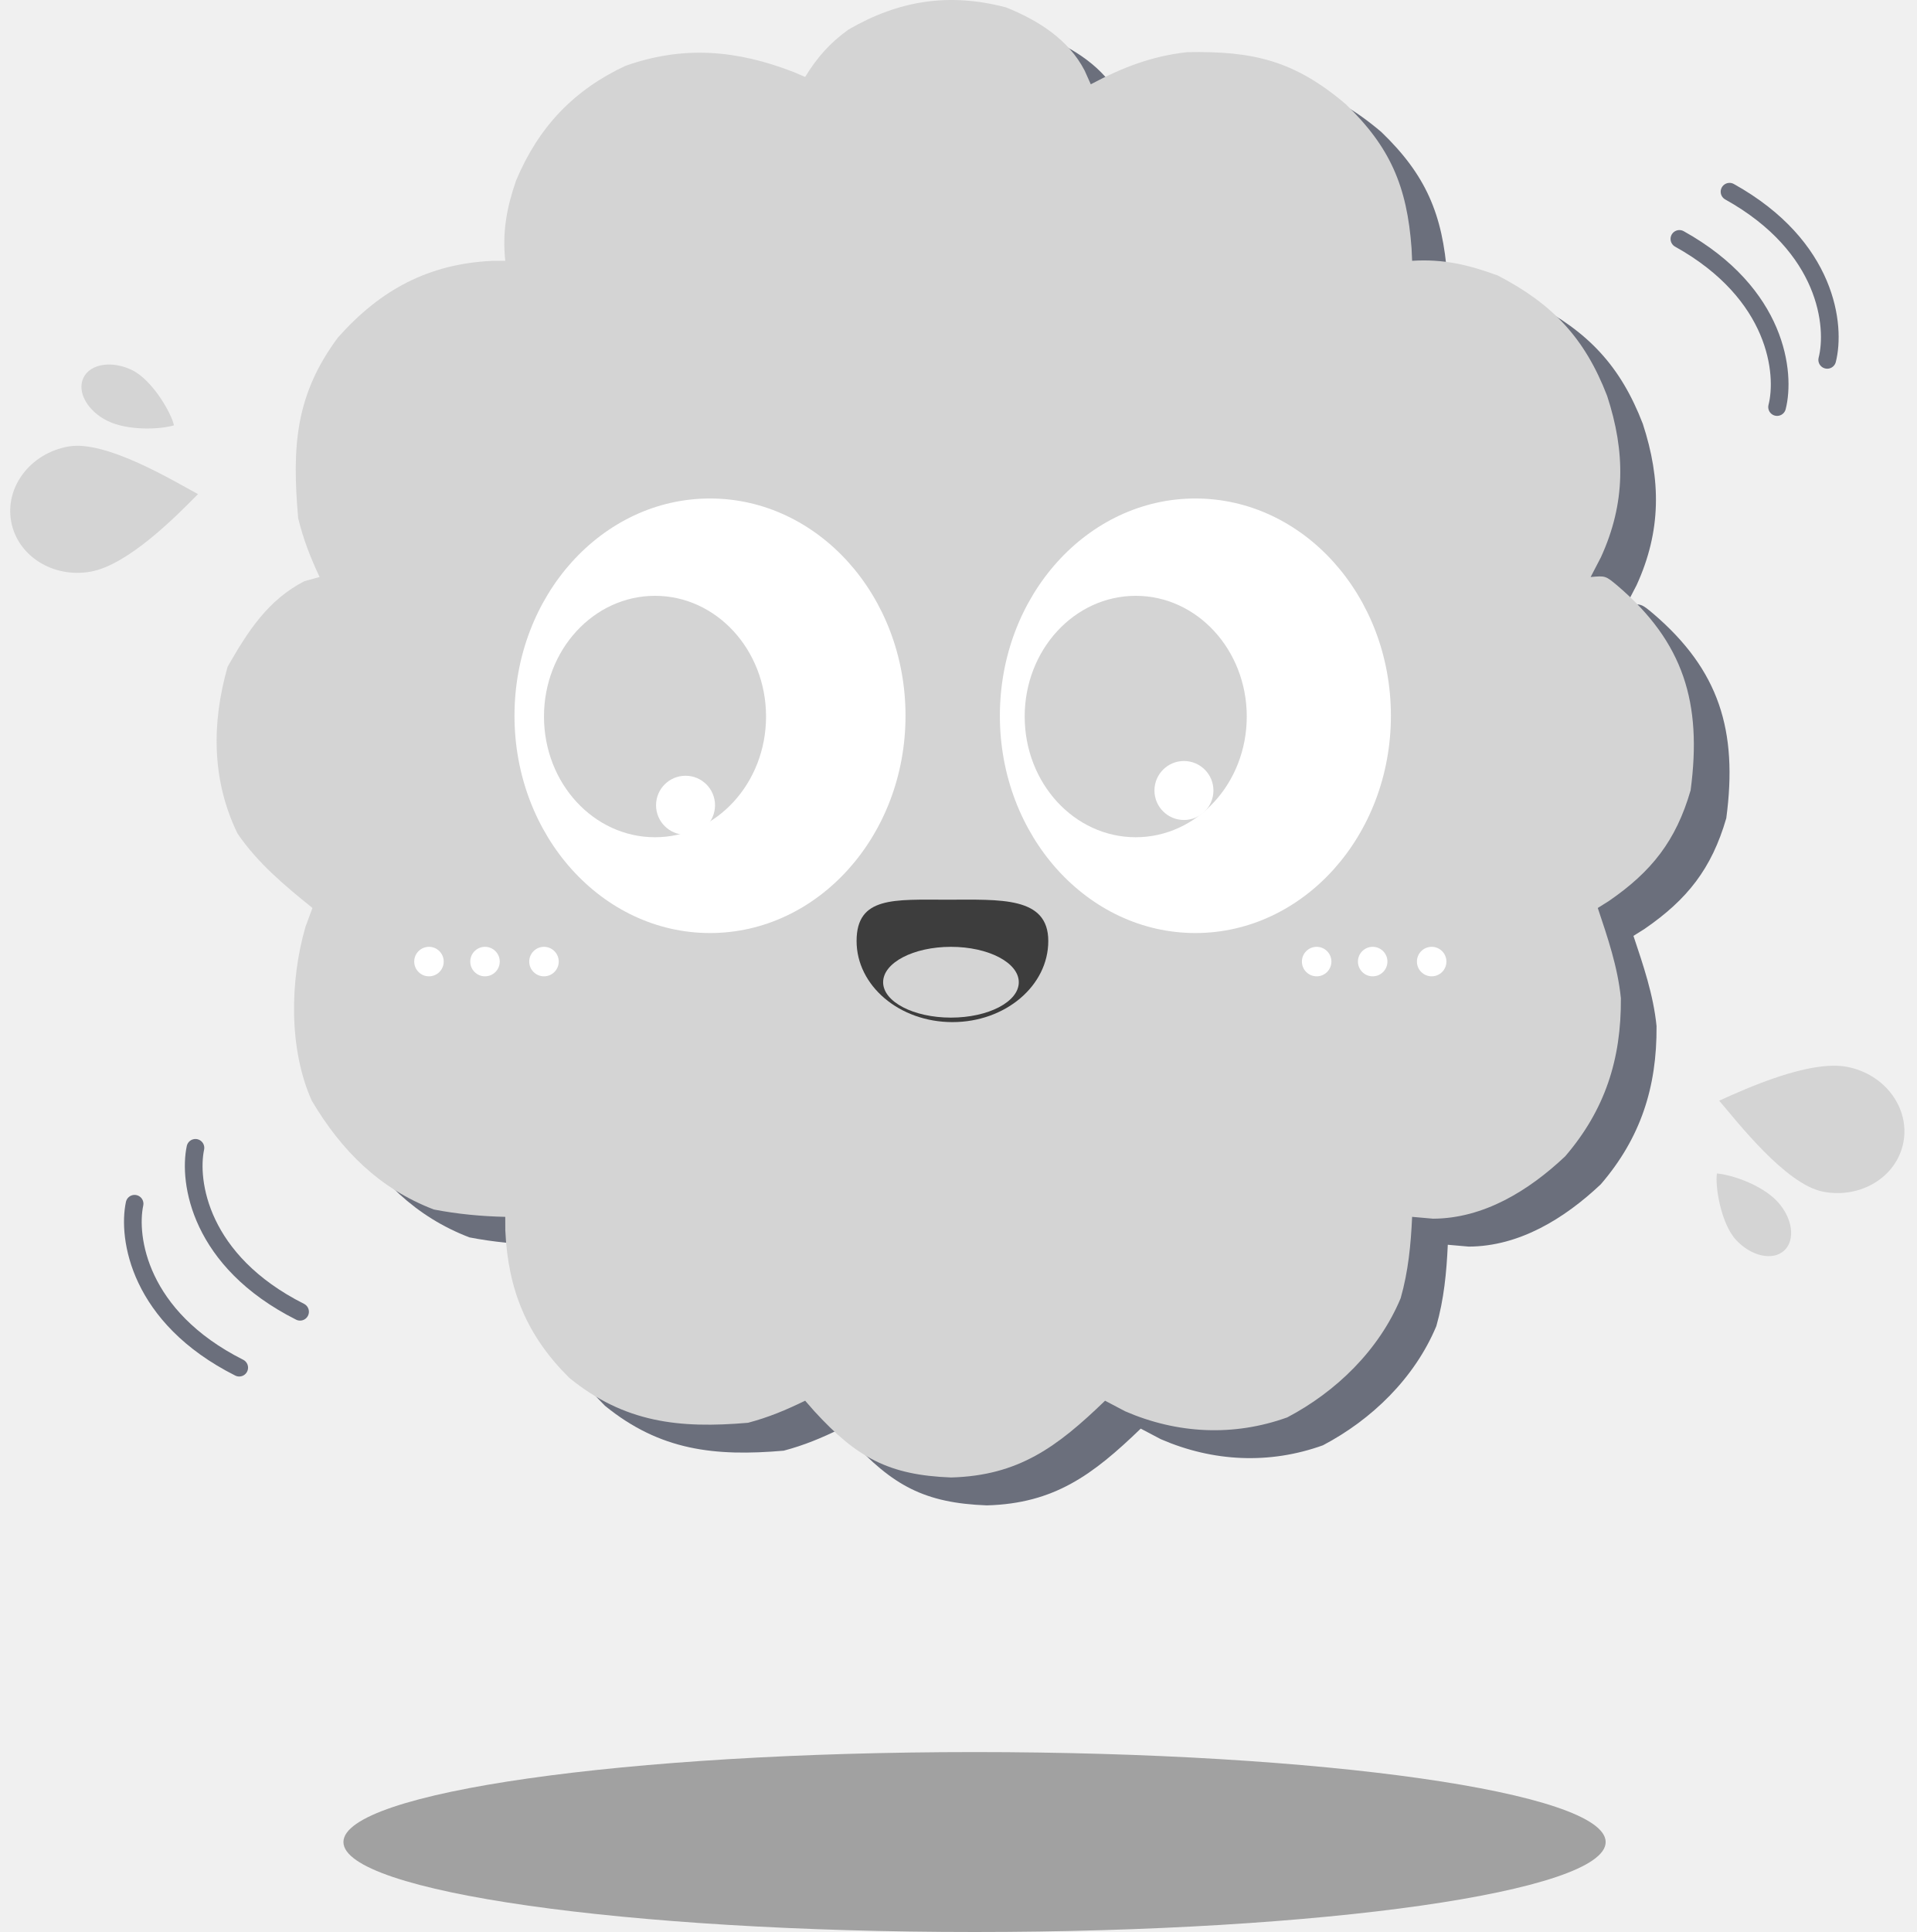
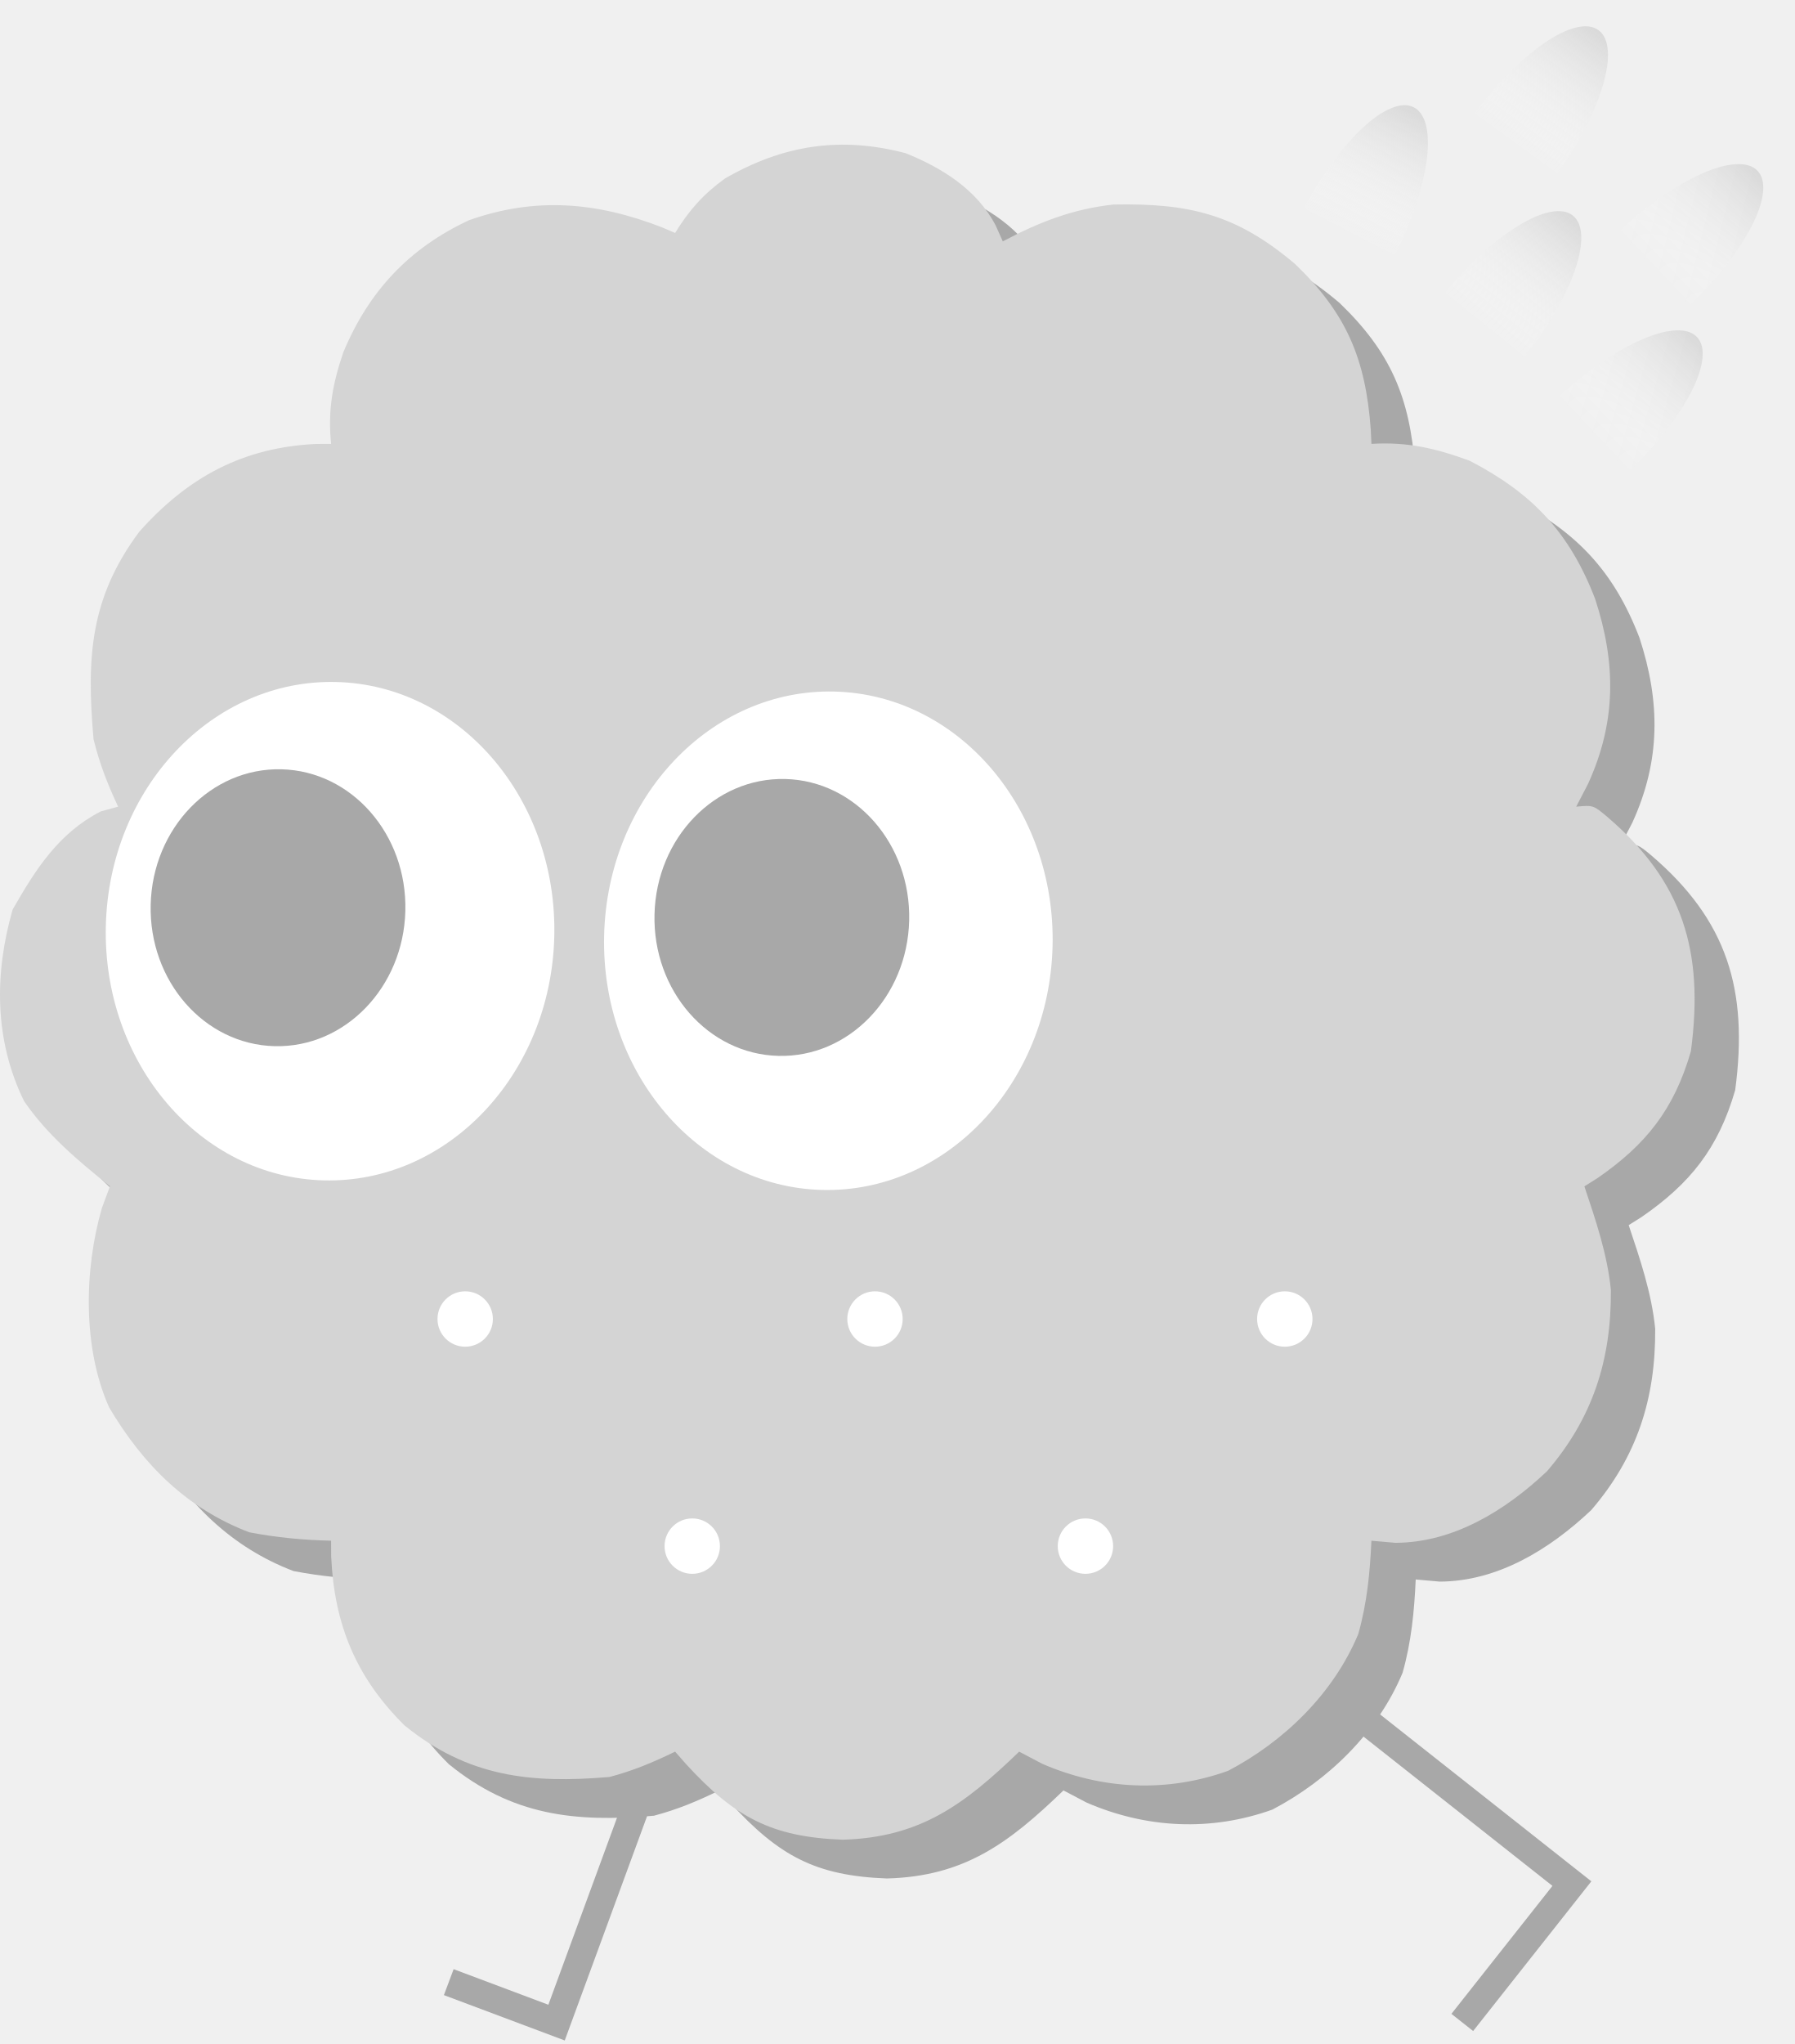
- <svg xmlns="http://www.w3.org/2000/svg" width="650" height="655" viewBox="0 0 650 655" fill="none">
-   <path d="M569.454 81C602.866 99.612 605.459 126.755 602.578 138" stroke="#6B6F7C" stroke-width="6" stroke-linecap="round" />
-   <path d="M586.454 65C619.866 83.612 622.459 110.755 619.578 122" stroke="#6B6F7C" stroke-width="6" stroke-linecap="round" />
-   <path d="M101.744 444.719C67.584 427.517 63.861 400.506 66.27 389.151" stroke="#6B6F7C" stroke-width="6" stroke-linecap="round" />
-   <path d="M81.109 463.672C46.949 446.47 43.227 419.459 45.635 408.104" stroke="#6B6F7C" stroke-width="6" stroke-linecap="round" />
-   <path d="M560.665 208.121C556.504 204.627 556.505 204.626 551.454 205.09C552.603 202.878 553.752 200.669 554.936 198.39C563.342 180.038 563.271 162.696 557.052 143.693C549.444 123.929 538.425 112.454 519.978 102.866C509.976 99.2 501.534 97.216 490.923 97.878C490.86 96.49 490.798 95.101 490.734 93.671C489.215 72.621 483.449 59.233 468.373 44.74C450.99 29.997 437.082 26.723 414.735 27.142C402.684 28.444 392.673 32.347 381.964 38.039C380.93 35.73 380.929 35.73 379.873 33.374C374.352 22.725 363.996 16.307 353.247 11.976C334.002 6.913 316.969 9.535 299.81 19.476C293.546 23.98 289.173 28.893 285.11 35.547C283.846 35.007 282.583 34.466 281.28 33.91C262.006 26.402 243.827 24.805 224.124 31.806C206.595 40.014 194.659 52.574 187.05 70.763C183.881 80.038 182.405 87.969 183.418 97.878C181.217 97.888 181.215 97.888 178.971 97.897C157.536 98.916 141.169 107.571 126.669 123.903C112.189 143.418 111.091 160.895 113.2 185.144C114.997 192.452 117.281 198.262 120.464 205.09C118.766 205.553 117.069 206.017 115.319 206.493C102.969 212.853 96.176 223.421 89.288 235.479C83.824 254.546 83.87 274.093 92.648 292.074C99.543 302.155 108.678 309.726 118.043 317.289C116.868 320.461 116.866 320.461 115.668 323.697C110.408 341.915 109.946 365.032 117.807 382.611C127.89 399.647 140.868 412.51 159.203 419.514C167.29 421.072 175.199 421.815 183.418 422.008C183.423 423.519 183.431 425.029 183.438 426.586C184.344 446.83 190.814 462.409 205.124 476.588C223.813 491.806 242.409 493.834 265.742 491.821C272.779 489.951 278.503 487.541 285.11 484.339C286.138 485.513 287.167 486.686 288.224 487.896C302.693 503.711 313.528 509.564 334.599 510.364C357.452 509.744 370.547 500.036 386.805 484.339C389.052 485.523 391.3 486.705 393.615 487.925C411.308 495.602 430.436 496.523 448.577 489.998C465.064 481.336 479.67 467.249 487.035 449.59C489.619 440.526 490.5 431.419 490.923 422.008C493.27 422.214 495.615 422.42 498.033 422.631C515.149 422.561 530.459 413.15 542.809 401.497C556.27 385.843 561.862 368.658 561.708 347.88C560.645 337.283 557.229 327.323 553.875 317.289C555.132 316.498 556.393 315.708 557.689 314.892C572.048 304.999 580.379 294.582 585.354 277.396C589.311 247.683 582.942 227.207 560.665 208.121Z" fill="#6B6F7C" />
-   <path d="M548.57 198.66C544.408 195.166 544.41 195.166 539.359 195.629C540.507 193.417 541.657 191.208 542.84 188.929C551.246 170.577 551.175 153.235 544.957 134.232C537.348 114.468 526.329 102.993 507.883 93.405C497.88 89.739 489.438 87.755 478.827 88.417C478.765 87.029 478.703 85.641 478.638 84.21C477.119 63.16 471.354 49.772 456.278 35.279C438.895 20.537 424.986 17.262 402.639 17.681C390.588 18.983 380.577 22.886 369.868 28.578C368.834 26.269 368.833 26.269 367.778 23.913C362.256 13.264 351.9 6.846 341.152 2.515C321.906 -2.548 304.873 0.074 287.715 10.015C281.45 14.519 277.077 19.432 273.014 26.086C271.751 25.546 270.487 25.005 269.184 24.449C249.911 16.941 231.731 15.344 212.029 22.345C194.499 30.552 182.563 43.113 174.955 61.302C171.786 70.578 170.309 78.508 171.323 88.417C169.121 88.427 169.12 88.427 166.876 88.437C145.44 89.455 129.073 98.11 114.573 114.442C100.093 133.957 98.996 151.434 101.104 175.683C102.901 182.991 105.186 188.801 108.368 195.629C106.67 196.092 104.974 196.556 103.224 197.032C90.873 203.392 84.081 213.96 77.192 226.018C71.728 245.085 71.774 264.632 80.553 282.613C87.448 292.694 96.583 300.265 105.948 307.828C104.772 311 104.77 311 103.572 314.236C98.313 332.454 97.85 355.571 105.711 373.15C115.795 390.186 128.772 403.049 147.108 410.053C155.194 411.611 163.104 412.354 171.323 412.547C171.328 414.058 171.335 415.568 171.342 417.125C172.249 437.369 178.718 452.948 193.028 467.127C211.717 482.346 230.313 484.373 253.646 482.36C260.683 480.49 266.408 478.08 273.014 474.878C274.042 476.052 275.071 477.226 276.128 478.435C290.597 494.25 301.432 500.103 322.503 500.903C345.356 500.283 358.451 490.575 374.709 474.878C376.956 476.062 379.204 477.244 381.519 478.464C399.213 486.141 418.34 487.062 436.481 480.537C452.968 471.875 467.575 457.788 474.939 440.129C477.523 431.065 478.404 421.958 478.827 412.547C481.174 412.753 483.519 412.959 485.938 413.17C503.053 413.1 518.364 403.689 530.714 392.036C544.175 376.382 549.766 359.197 549.612 338.42C548.549 327.822 545.133 317.862 541.779 307.828C543.037 307.037 544.297 306.247 545.593 305.431C559.952 295.538 568.283 285.122 573.258 267.935C577.215 238.222 570.847 217.746 548.57 198.66Z" fill="#D4D4D4" />
-   <path d="M240.751 316.324C277.365 316.324 307.046 283.345 307.046 242.662C307.046 201.98 277.365 169 240.751 169C204.136 169 174.455 201.98 174.455 242.662C174.455 283.345 204.136 316.324 240.751 316.324Z" fill="white" />
-   <path d="M405.336 316.324C441.951 316.324 471.632 283.345 471.632 242.662C471.632 201.98 441.951 169 405.336 169C368.722 169 339.04 201.98 339.04 242.662C339.04 283.345 368.722 316.324 405.336 316.324Z" fill="white" />
-   <path d="M222.104 283.847C242.897 283.847 259.754 265.525 259.754 242.923C259.754 220.322 242.897 202 222.104 202C201.311 202 184.455 220.322 184.455 242.923C184.455 265.525 201.311 283.847 222.104 283.847Z" fill="#D4D4D4" />
-   <path d="M385.104 283.847C405.897 283.847 422.754 265.525 422.754 242.923C422.754 220.322 405.897 202 385.104 202C364.311 202 347.454 220.322 347.454 242.923C347.454 265.525 364.311 283.847 385.104 283.847Z" fill="#D4D4D4" />
-   <path d="M446.454 331C449.216 331 451.454 328.761 451.454 326C451.454 323.239 449.216 321 446.454 321C443.693 321 441.454 323.239 441.454 326C441.454 328.761 443.693 331 446.454 331Z" fill="white" />
-   <path d="M465.454 331C468.216 331 470.454 328.761 470.454 326C470.454 323.239 468.216 321 465.454 321C462.693 321 460.454 323.239 460.454 326C460.454 328.761 462.693 331 465.454 331Z" fill="white" />
-   <path d="M485.454 331C488.216 331 490.454 328.761 490.454 326C490.454 323.239 488.216 321 485.454 321C482.693 321 480.454 323.239 480.454 326C480.454 328.761 482.693 331 485.454 331Z" fill="white" />
-   <path d="M145.455 331C148.216 331 150.455 328.761 150.455 326C150.455 323.239 148.216 321 145.455 321C142.693 321 140.455 323.239 140.455 326C140.455 328.761 142.693 331 145.455 331Z" fill="white" />
-   <path d="M164.455 331C167.216 331 169.455 328.761 169.455 326C169.455 323.239 167.216 321 164.455 321C161.693 321 159.455 323.239 159.455 326C159.455 328.761 161.693 331 164.455 331Z" fill="white" />
-   <path d="M184.455 331C187.216 331 189.455 328.761 189.455 326C189.455 323.239 187.216 321 184.455 321C181.693 321 179.455 323.239 179.455 326C179.455 328.761 181.693 331 184.455 331Z" fill="white" />
-   <ellipse cx="330.454" cy="624.5" rx="214" ry="30.5" fill="#A1A1A1" />
-   <circle cx="401.454" cy="268" r="10" fill="white" />
-   <circle cx="232.454" cy="273" r="10" fill="white" />
-   <path d="M355.454 319.023C355.454 334.211 340.904 346.523 322.954 346.523C305.005 346.523 290.454 334.211 290.454 319.023C290.454 303.836 303.254 305.022 321.204 305.022C339.153 305.022 355.454 303.836 355.454 319.023Z" fill="#3D3D3D" />
-   <ellipse cx="322.454" cy="333" rx="23" ry="12" fill="#D4D4D4" />
-   <path d="M626.386 361.707C639.152 364.184 647.663 375.662 645.396 387.345C643.129 399.027 630.943 406.489 618.177 404.012C605.411 401.535 588.84 379.986 582.945 373.161C592.135 369.005 613.619 359.229 626.386 361.707Z" fill="#D4D4D4" />
-   <path d="M602.712 407.388C607.854 412.961 608.877 420.382 604.996 423.964C601.114 427.546 593.799 425.933 588.656 420.36C583.513 414.788 581.503 402.079 582.183 397.84C587.481 398.31 597.569 401.816 602.712 407.388Z" fill="#D4D4D4" />
-   <path d="M30.717 193.809C17.913 196.082 5.847 188.427 3.767 176.71C1.686 164.993 10.38 153.651 23.184 151.378C35.988 149.105 59.192 163.265 67.145 167.517C60.061 174.696 43.521 191.536 30.717 193.809Z" fill="#D4D4D4" />
-   <path d="M36.404 142.672C29.603 139.318 25.983 132.76 28.319 128.022C30.655 123.285 38.062 122.164 44.863 125.517C51.664 128.871 58.104 140.009 58.993 144.21C53.879 145.674 43.206 146.025 36.404 142.672Z" fill="#D4D4D4" />
+ <svg xmlns="http://www.w3.org/2000/svg" width="324" height="369" viewBox="0 0 324 369" fill="none">
+   <path fill-rule="evenodd" clip-rule="evenodd" d="M99.021 361.913L81.913 355.493L80.156 360.174L101.978 368.364L140.248 264.132L135.554 262.409L99.021 361.913Z" fill="#A8A8A8" />
+   <path fill-rule="evenodd" clip-rule="evenodd" d="M280.332 340.457L262.086 363.557L266.009 366.657L287.355 339.633L214.769 282.297L211.669 286.22L280.332 340.457Z" fill="#A8A8A8" />
+   <path d="M298.246 154.48C295.704 152.346 295.705 152.345 292.619 152.628C293.321 151.277 294.023 149.927 294.746 148.535C299.882 137.324 299.838 126.73 296.039 115.121C291.391 103.047 284.66 96.037 273.391 90.18C267.28 87.94 262.123 86.728 255.641 87.133C255.603 86.285 255.565 85.437 255.526 84.563C254.598 71.703 251.075 63.525 241.866 54.671C231.246 45.665 222.75 43.665 209.098 43.92C201.736 44.716 195.62 47.1 189.078 50.577C188.446 49.167 188.446 49.167 187.801 47.728C184.428 41.222 178.101 37.301 171.535 34.656C159.778 31.562 149.373 33.164 138.891 39.238C135.064 41.989 132.392 44.99 129.91 49.055C129.138 48.725 128.367 48.395 127.571 48.055C115.797 43.468 104.691 42.493 92.655 46.77C81.946 51.784 74.654 59.457 70.006 70.569C68.07 76.235 67.168 81.079 67.787 87.133C66.442 87.139 66.442 87.139 65.071 87.145C51.976 87.767 41.977 93.054 33.12 103.032C24.273 114.953 23.603 125.63 24.891 140.444C25.989 144.908 27.384 148.457 29.328 152.628C28.291 152.911 27.255 153.195 26.186 153.486C18.641 157.371 14.492 163.827 10.284 171.193C6.946 182.841 6.973 194.782 12.336 205.767C16.548 211.925 22.129 216.55 27.85 221.17C27.132 223.108 27.131 223.108 26.399 225.085C23.186 236.214 22.903 250.336 27.705 261.075C33.865 271.482 41.794 279.34 52.995 283.619C57.934 284.571 62.766 285.025 67.787 285.143C67.79 286.066 67.795 286.989 67.799 287.94C68.353 300.307 72.305 309.824 81.047 318.486C92.464 327.783 103.824 329.021 118.078 327.791C122.377 326.649 125.874 325.177 129.91 323.221C130.538 323.938 131.167 324.655 131.813 325.394C140.652 335.055 147.271 338.63 160.143 339.119C174.104 338.74 182.103 332.81 192.035 323.221C193.408 323.944 194.782 324.666 196.196 325.411C207.005 330.101 218.69 330.664 229.772 326.678C239.844 321.386 248.767 312.78 253.266 301.992C254.845 296.455 255.382 290.892 255.641 285.143C257.075 285.269 258.507 285.395 259.985 285.524C270.44 285.481 279.794 279.732 287.338 272.613C295.562 263.05 298.977 252.552 298.883 239.859C298.234 233.385 296.147 227.3 294.098 221.17C294.866 220.687 295.636 220.204 296.428 219.706C305.2 213.662 310.289 207.299 313.328 196.8C315.746 178.648 311.855 166.14 298.246 154.48Z" fill="#A8A8A8" />
+   <path d="M290.246 147.48C287.704 145.346 287.705 145.345 284.619 145.628C285.321 144.277 286.023 142.927 286.746 141.535C291.882 130.324 291.838 119.73 288.039 108.121C283.391 96.047 276.66 89.037 265.391 83.18C259.28 80.94 254.123 79.728 247.641 80.133C247.603 79.285 247.565 78.437 247.526 77.563C246.598 64.703 243.075 56.525 233.866 47.671C223.246 38.665 214.75 36.665 201.098 36.92C193.736 37.716 187.62 40.1 181.078 43.577C180.446 42.167 180.446 42.167 179.801 40.728C176.428 34.222 170.101 30.302 163.535 27.655C151.778 24.562 141.373 26.164 130.891 32.238C127.064 34.989 124.392 37.99 121.91 42.055C121.138 41.725 120.367 41.395 119.571 41.055C107.797 36.468 96.691 35.493 84.655 39.77C73.946 44.784 66.654 52.457 62.006 63.569C60.07 69.235 59.168 74.079 59.787 80.133C58.442 80.139 58.442 80.139 57.071 80.145C43.976 80.767 33.977 86.054 25.119 96.031C16.273 107.953 15.603 118.63 16.891 133.444C17.989 137.908 19.384 141.457 21.328 145.628C20.291 145.911 19.255 146.195 18.186 146.486C10.641 150.371 6.492 156.827 2.284 164.193C-1.054 175.841 -1.027 187.782 4.336 198.767C8.548 204.925 14.129 209.55 19.85 214.17C19.132 216.108 19.131 216.108 18.399 218.085C15.186 229.214 14.903 243.336 19.705 254.075C25.865 264.482 33.794 272.34 44.995 276.619C49.934 277.571 54.766 278.025 59.787 278.143C59.791 279.066 59.795 279.989 59.799 280.94C60.353 293.307 64.305 302.824 73.047 311.486C84.464 320.783 95.825 322.021 110.078 320.791C114.377 319.649 117.874 318.177 121.91 316.221C122.538 316.938 123.167 317.655 123.813 318.394C132.652 328.055 139.271 331.63 152.143 332.119C166.104 331.74 174.103 325.81 184.035 316.221C185.408 316.944 186.782 317.666 188.196 318.411C199.005 323.101 210.69 323.664 221.772 319.678C231.844 314.386 240.767 305.78 245.266 294.992C246.845 289.455 247.382 283.892 247.641 278.143C249.075 278.269 250.507 278.395 251.985 278.524C262.44 278.481 271.794 272.732 279.338 265.613C287.562 256.05 290.977 245.552 290.883 232.859C290.234 226.385 288.147 220.3 286.098 214.17C286.866 213.687 287.636 213.204 288.428 212.706C297.2 206.662 302.289 200.299 305.328 189.8C307.746 171.648 303.855 159.14 290.246 147.48Z" fill="#D4D4D4" />
+   <path d="M84.001 243.119C86.762 243.119 89.001 240.881 89.001 238.119C89.001 235.358 86.762 233.119 84.001 233.119C81.24 233.119 79.001 235.358 79.001 238.119C79.001 240.881 81.24 243.119 84.001 243.119Z" fill="white" />
+   <path d="M158.001 243.119C160.762 243.119 163.001 240.881 163.001 238.119C163.001 235.358 160.762 233.119 158.001 233.119C155.24 233.119 153.001 235.358 153.001 238.119C153.001 240.881 155.24 243.119 158.001 243.119Z" fill="white" />
+   <path d="M232.001 243.119C234.762 243.119 237.001 240.881 237.001 238.119C237.001 235.358 234.762 233.119 232.001 233.119C229.24 233.119 227.001 235.358 227.001 238.119C227.001 240.881 229.24 243.119 232.001 243.119Z" fill="white" />
+   <path d="M125.001 284.119C127.762 284.119 130.001 281.881 130.001 279.119C130.001 276.358 127.762 274.119 125.001 274.119C122.24 274.119 120.001 276.358 120.001 279.119C120.001 281.881 122.24 284.119 125.001 284.119Z" fill="white" />
+   <path d="M196.001 284.119C198.762 284.119 201.001 281.881 201.001 279.119C201.001 276.358 198.762 274.119 196.001 274.119C193.24 274.119 191.001 276.358 191.001 279.119C191.001 281.881 193.24 284.119 196.001 284.119Z" fill="white" />
+   <path d="M58.489 213.092C80.849 213.644 99.474 193.951 100.088 169.106C100.701 144.261 83.072 123.672 60.711 123.119C38.351 122.567 19.726 142.26 19.112 167.105C18.498 191.951 36.128 212.54 58.489 213.092Z" fill="white" />
+   <path d="M148.466 214.819C170.827 215.371 189.451 195.678 190.065 170.832C190.679 145.987 173.05 125.398 150.689 124.846C128.328 124.294 109.704 143.987 109.09 168.832C108.476 193.677 126.105 214.266 148.466 214.819Z" fill="white" />
+   <path d="M49.584 188.863C62.283 189.177 72.854 178.242 73.195 164.439C73.536 150.636 63.518 139.192 50.819 138.879C38.12 138.565 27.55 149.5 27.209 163.303C26.868 177.106 36.886 188.55 49.584 188.863Z" fill="#A8A8A8" />
+   <path d="M140.562 190.617C153.26 190.931 163.831 179.996 164.172 166.193C164.513 152.39 154.495 140.946 141.797 140.633C129.098 140.319 118.527 151.254 118.186 165.057C117.845 178.86 127.863 190.304 140.562 190.617Z" fill="#A8A8A8" />
+   <path d="M251.466 46.842C253.064 43.767 254.395 40.699 255.455 37.641C256.515 34.583 257.224 31.768 257.585 29.193C257.945 26.618 257.928 24.481 257.534 22.782C257.141 21.082 256.4 19.949 255.312 19.384C254.223 18.818 252.871 18.863 251.254 19.518C249.637 20.172 247.878 21.387 245.978 23.162C244.079 24.937 242.183 27.136 240.29 29.761C238.397 32.386 236.65 35.238 235.052 38.313L243.259 42.578L251.466 46.842Z" fill="url(#paint0_linear_584_1047)" />
+   <path d="M280.739 32.017C282.778 29.214 284.55 26.381 286.054 23.515C287.558 20.649 288.68 17.97 289.421 15.477C290.161 12.985 290.463 10.869 290.327 9.13C290.191 7.391 289.626 6.162 288.634 5.44C287.642 4.719 286.299 4.56 284.602 4.967C282.906 5.373 280.986 6.312 278.843 7.784C276.7 9.256 274.496 11.149 272.233 13.463C269.97 15.776 267.819 18.334 265.781 21.137L273.26 26.577L280.739 32.017Z" fill="url(#paint1_linear_584_1047)" />
+   <path d="M304.706 55.512C307.227 53.133 309.492 50.673 311.498 48.134C313.505 45.595 315.101 43.17 316.289 40.857C317.476 38.544 318.163 36.52 318.35 34.786C318.537 33.051 318.21 31.738 317.368 30.846C316.527 29.954 315.234 29.552 313.492 29.638C311.75 29.724 309.689 30.293 307.311 31.344C304.934 32.395 302.42 33.849 299.769 35.705C297.118 37.562 294.531 39.68 292.01 42.059L298.358 48.786L304.706 55.512Z" fill="url(#paint2_linear_584_1047)" />
+   <path d="M274.81 65.077C276.986 62.379 278.898 59.636 280.544 56.849C282.189 54.062 283.443 51.444 284.307 48.992C285.172 46.54 285.58 44.442 285.531 42.698C285.482 40.955 284.98 39.697 284.025 38.926C283.071 38.156 281.736 37.932 280.021 38.253C278.307 38.574 276.343 39.416 274.129 40.779C271.915 42.142 269.62 43.921 267.244 46.118C264.868 48.316 262.591 50.764 260.414 53.462L267.612 59.269L274.81 65.077Z" fill="url(#paint3_linear_584_1047)" />
+   <path d="M293.717 85.497C296.243 83.124 298.514 80.67 300.527 78.135C302.54 75.601 304.142 73.18 305.335 70.87C306.527 68.56 307.219 66.537 307.41 64.803C307.601 63.069 307.278 61.755 306.438 60.861C305.599 59.967 304.307 59.562 302.565 59.644C300.822 59.726 298.76 60.289 296.38 61.335C294 62.381 291.483 63.828 288.827 65.678C286.172 67.528 283.58 69.64 281.053 72.013L287.385 78.755L293.717 85.497Z" fill="url(#paint4_linear_584_1047)" />
+   <defs>
+     <linearGradient id="paint0_linear_584_1047" x1="255.311" y1="19.384" x2="243.259" y2="42.578" gradientUnits="userSpaceOnUse">
+       <stop stop-color="#D9D9D9" />
+       <stop offset="1" stop-color="white" stop-opacity="0" />
+     </linearGradient>
+     <linearGradient id="paint1_linear_584_1047" x1="288.634" y1="5.44" x2="273.26" y2="26.577" gradientUnits="userSpaceOnUse">
+       <stop stop-color="#D9D9D9" />
+       <stop offset="1" stop-color="white" stop-opacity="0" />
+     </linearGradient>
+     <linearGradient id="paint2_linear_584_1047" x1="317.368" y1="30.846" x2="298.358" y2="48.786" gradientUnits="userSpaceOnUse">
+       <stop stop-color="#D9D9D9" />
+       <stop offset="1" stop-color="white" stop-opacity="0" />
+     </linearGradient>
+     <linearGradient id="paint3_linear_584_1047" x1="284.026" y1="38.927" x2="267.612" y2="59.269" gradientUnits="userSpaceOnUse">
+       <stop stop-color="#D9D9D9" />
+       <stop offset="1" stop-color="white" stop-opacity="0" />
+     </linearGradient>
+     <linearGradient id="paint4_linear_584_1047" x1="306.438" y1="60.861" x2="287.385" y2="78.755" gradientUnits="userSpaceOnUse">
+       <stop stop-color="#D9D9D9" />
+       <stop offset="1" stop-color="white" stop-opacity="0" />
+     </linearGradient>
+   </defs>
</svg>
